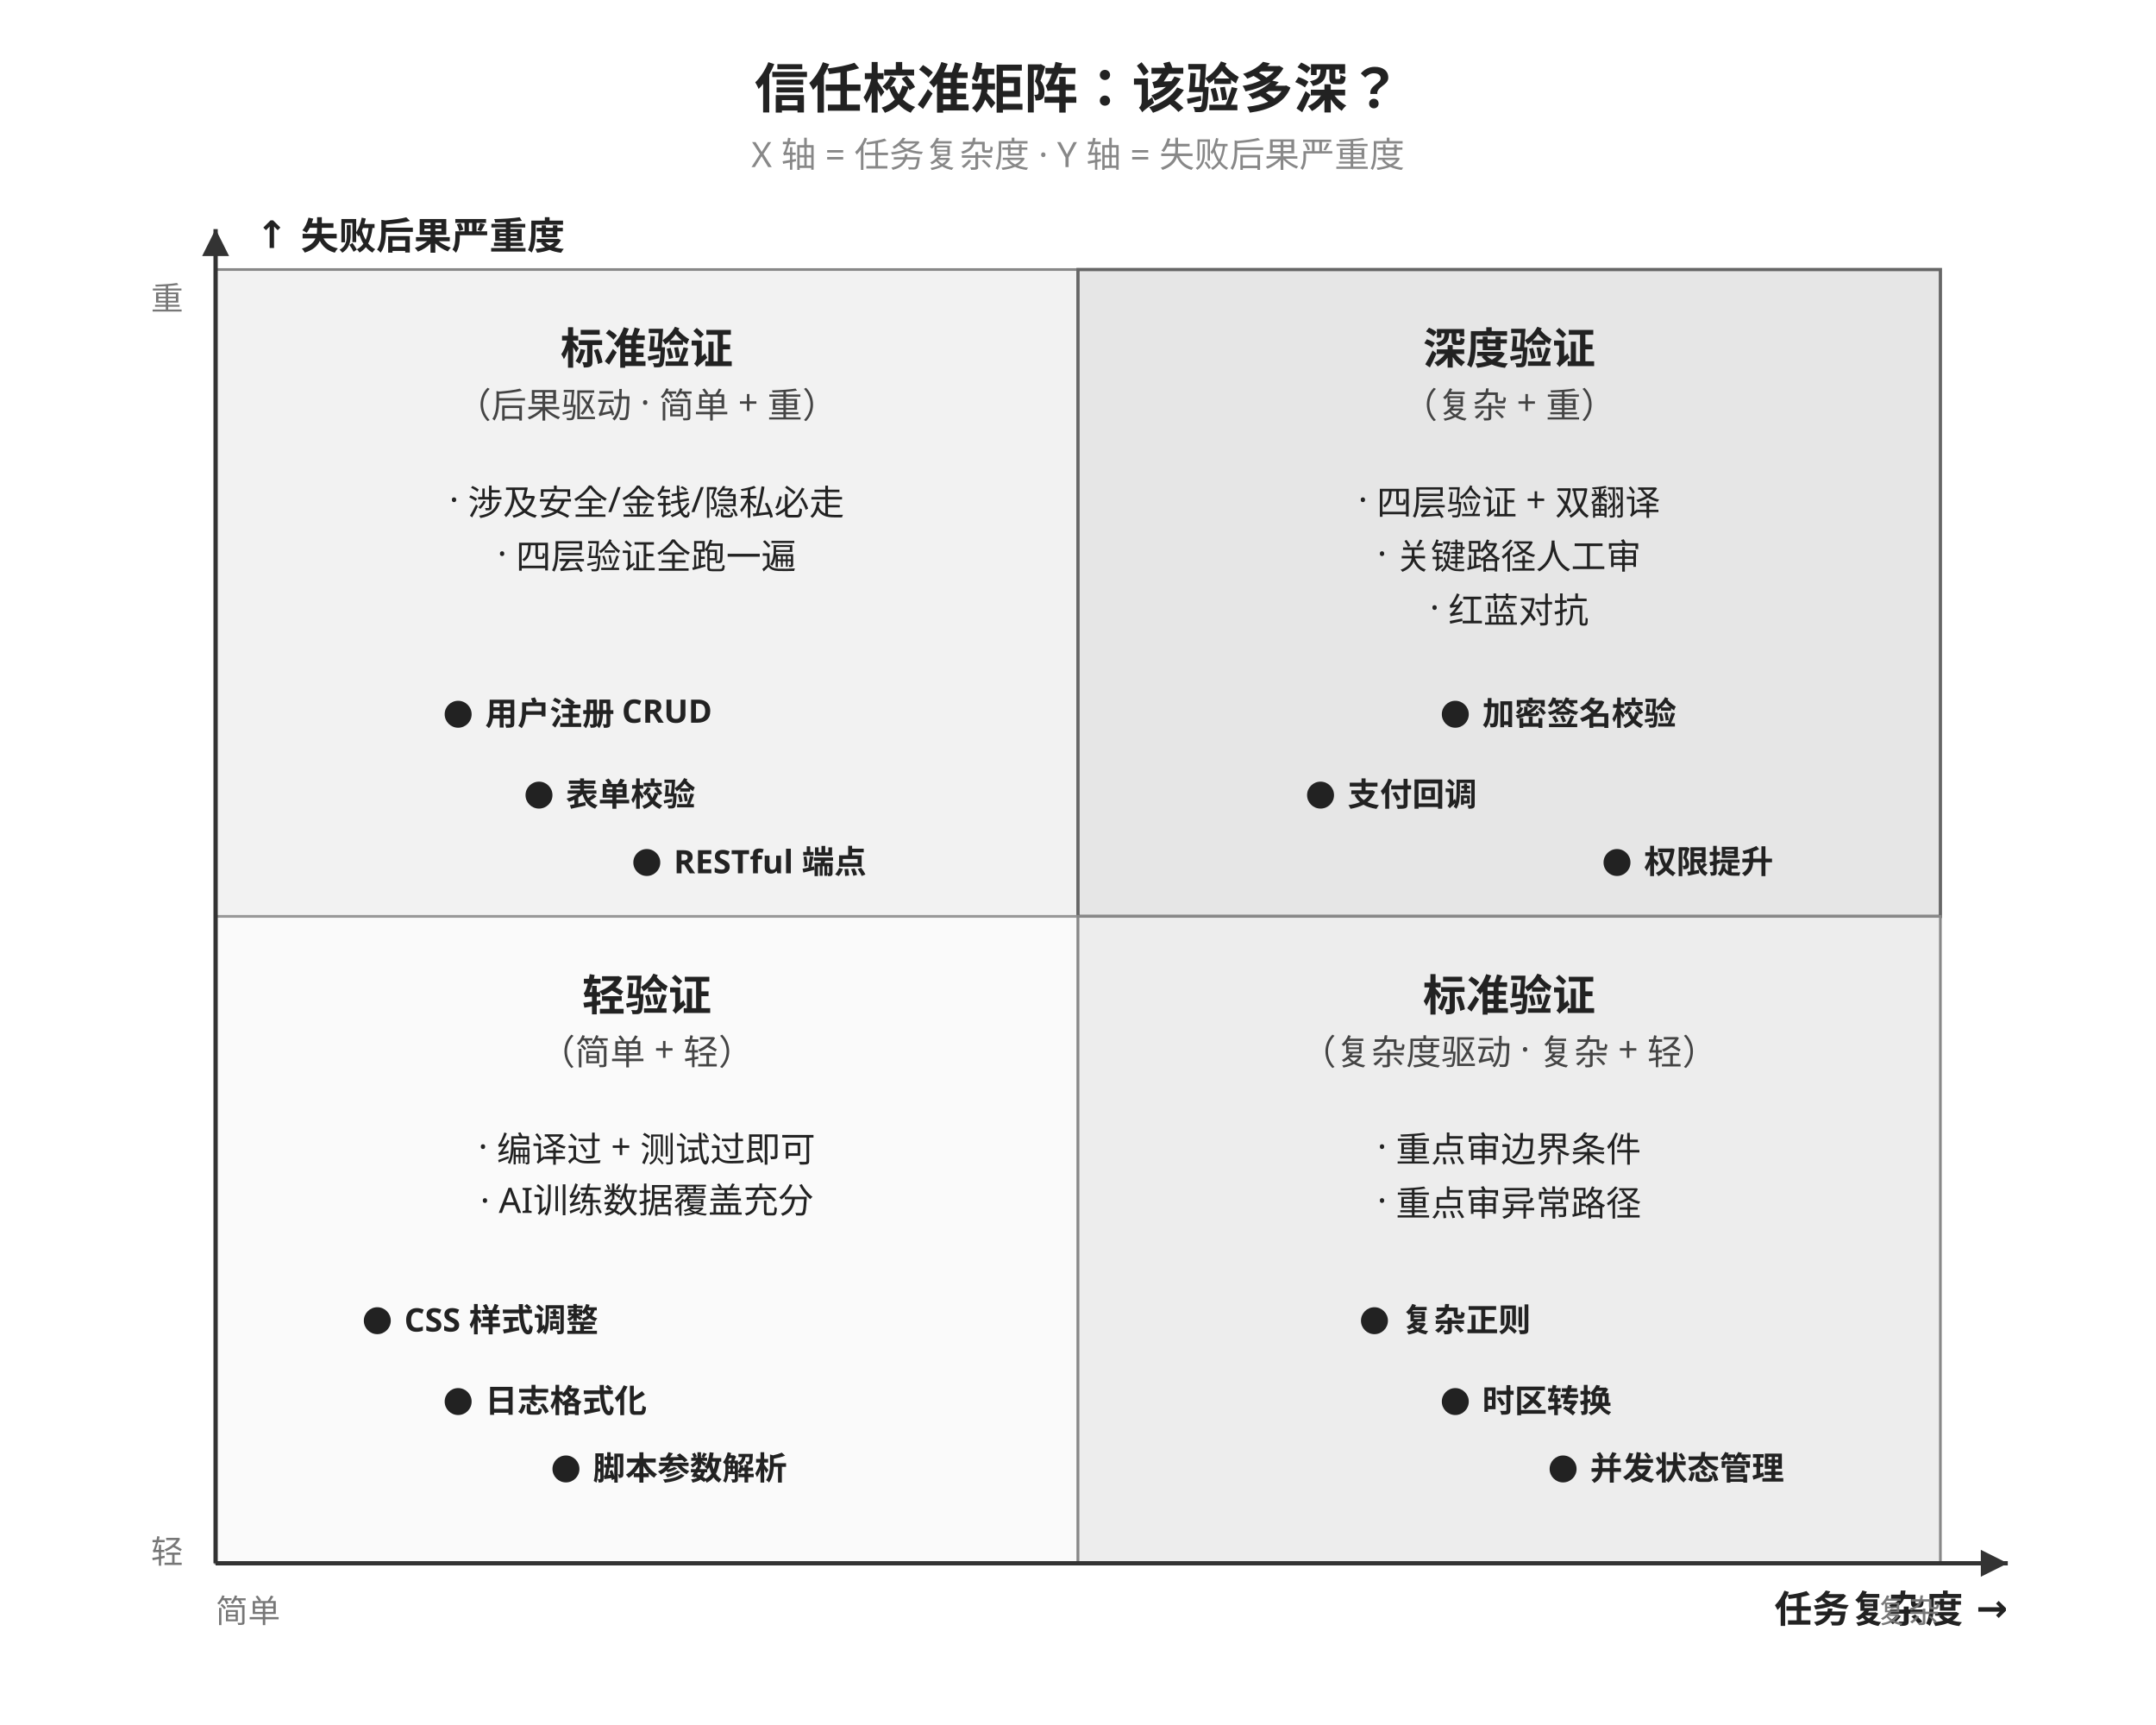
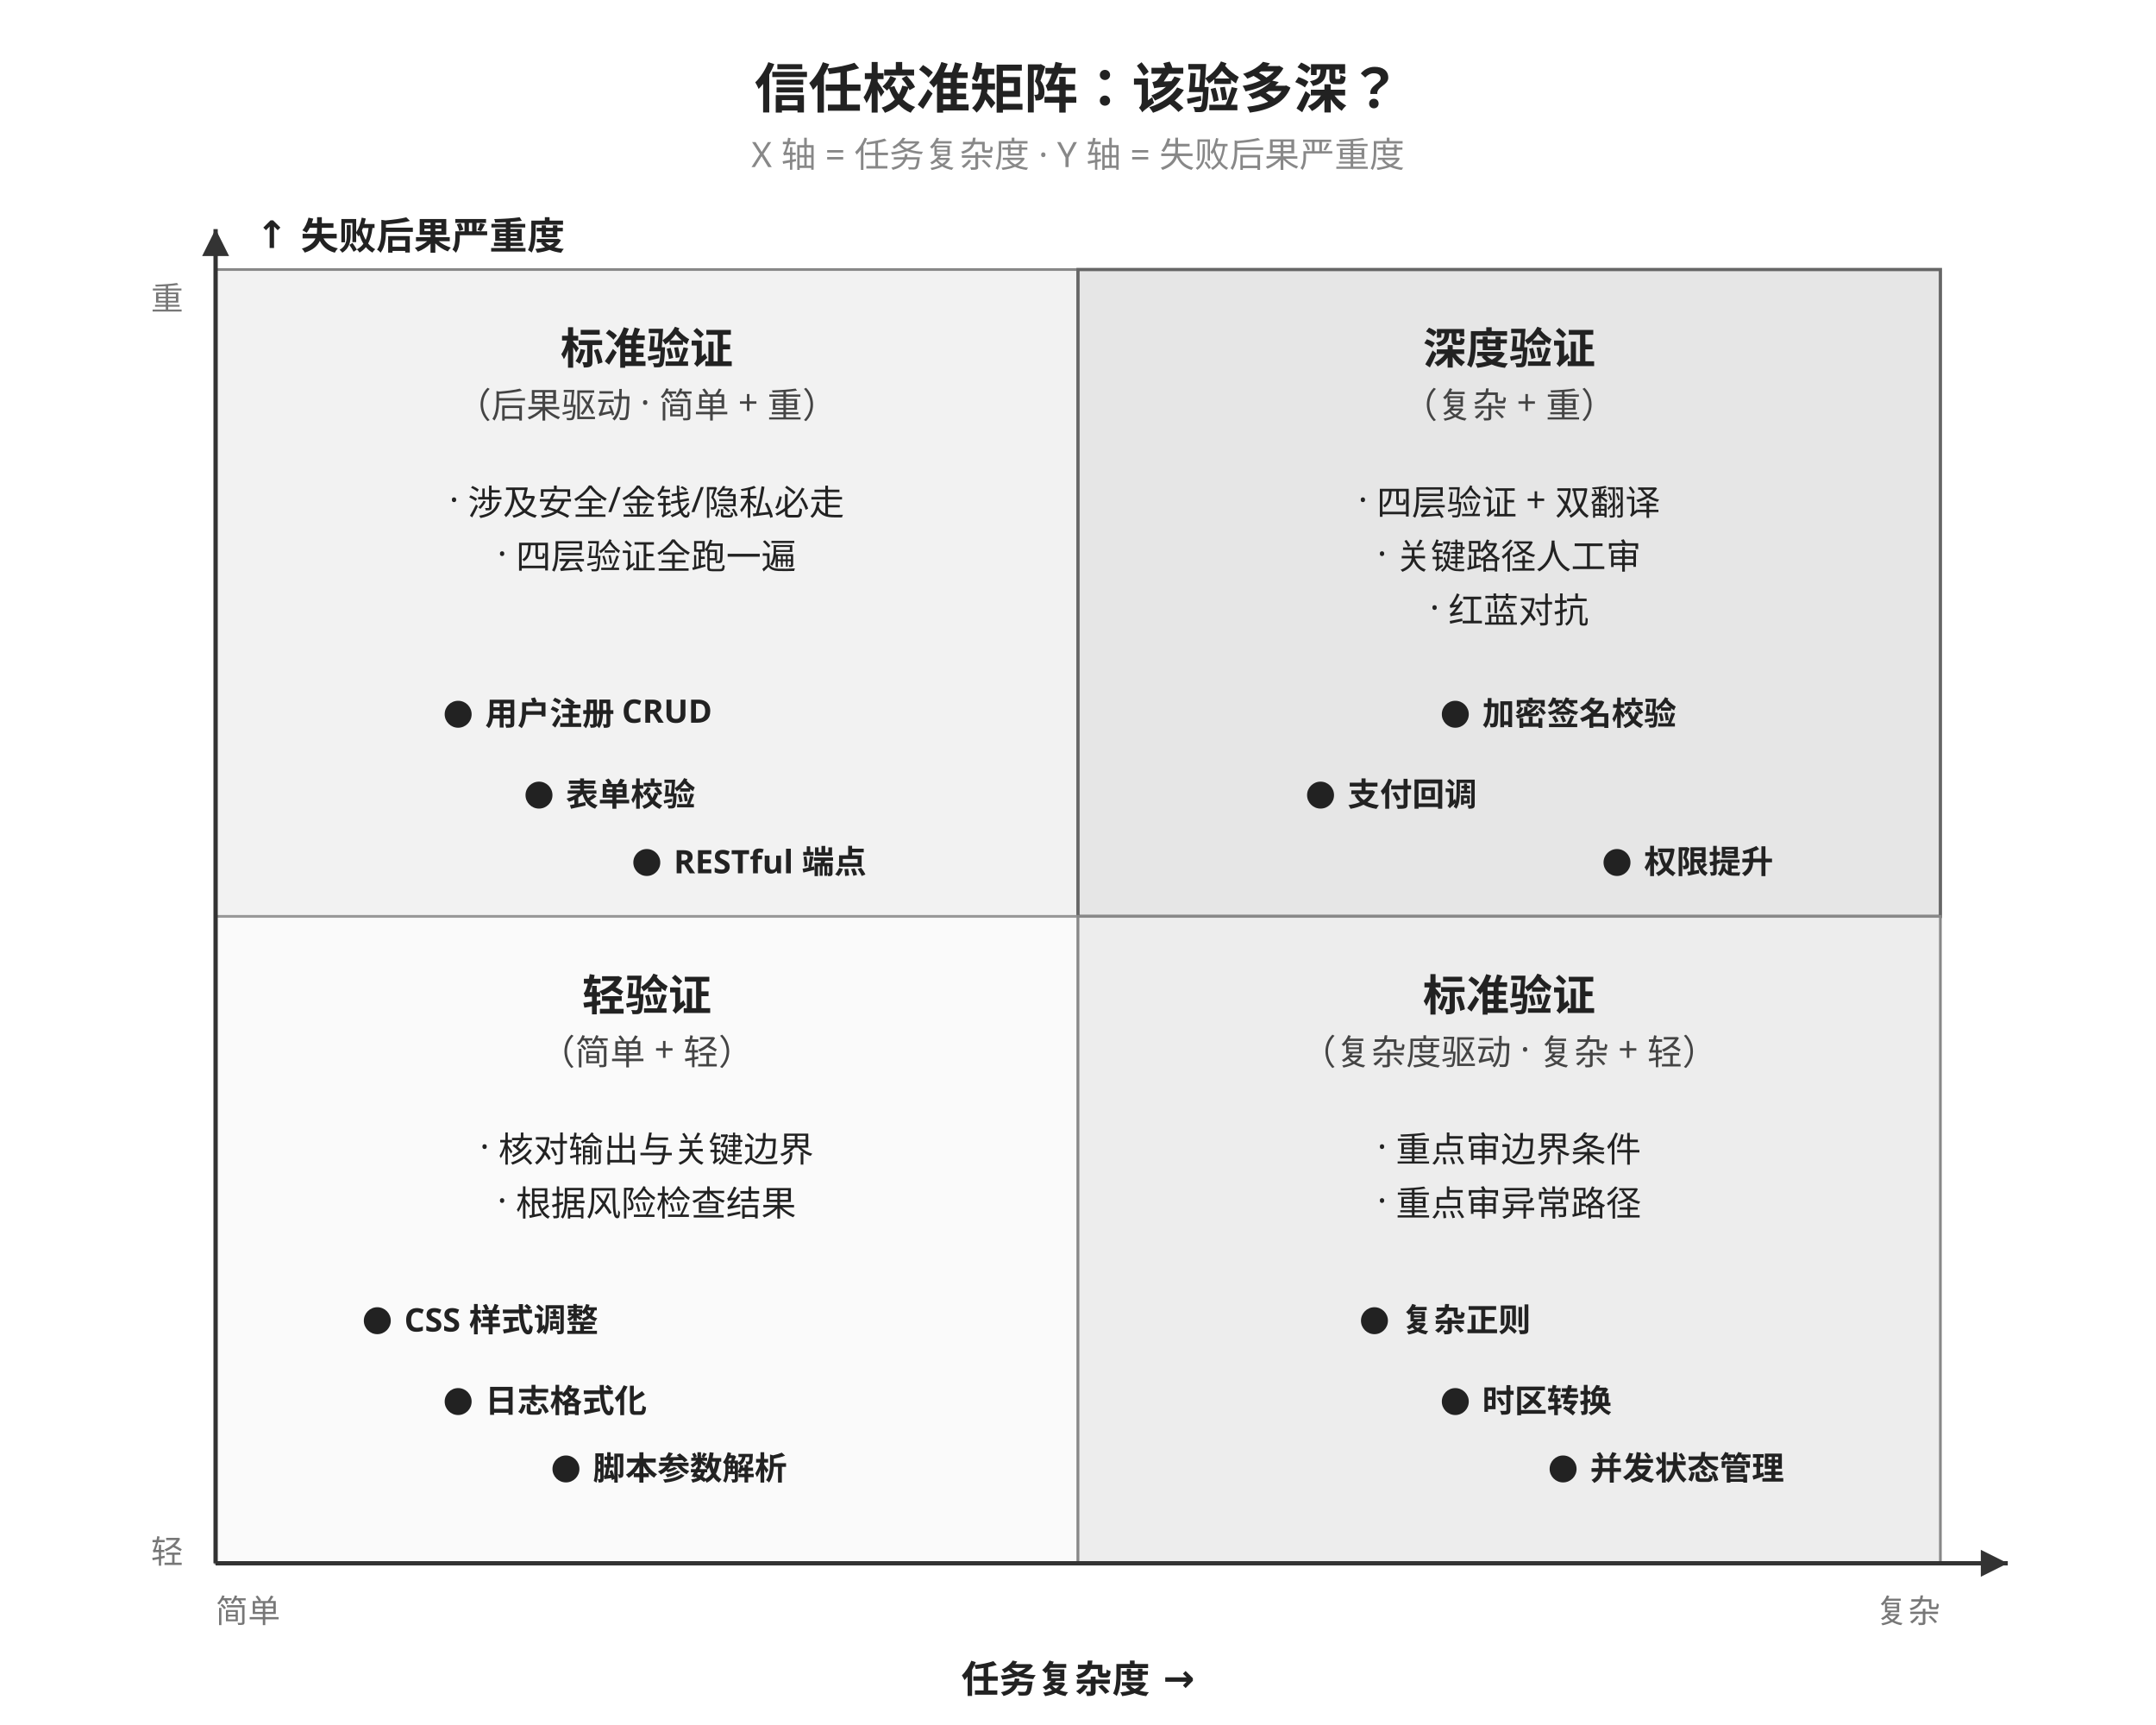
<svg xmlns="http://www.w3.org/2000/svg" width="800" height="640" viewBox="0 0 800 640" font-family="Microsoft YaHei, Noto Sans SC, sans-serif">
  <rect width="800" height="640" fill="#fff" />
  <text x="400" y="40" text-anchor="middle" font-size="20" font-weight="700" fill="#222">信任校准矩阵：该验多深？</text>
  <text x="400" y="62" text-anchor="middle" font-size="13" fill="#888">X 轴 = 任务复杂度 · Y 轴 = 失败后果严重度</text>
  <rect x="80" y="100" width="320" height="240" fill="#f2f2f2" stroke="#888" stroke-width="1" />
  <rect x="400" y="100" width="320" height="240" fill="#e6e6e6" stroke="#666" stroke-width="1.2" />
  <rect x="80" y="340" width="320" height="240" fill="#fafafa" stroke="#999" stroke-width="1" />
  <rect x="400" y="340" width="320" height="240" fill="#ededed" stroke="#888" stroke-width="1" />
  <text x="240" y="135" text-anchor="middle" font-size="16" font-weight="700" fill="#222">标准验证</text>
  <text x="240" y="155" text-anchor="middle" font-size="13" fill="#444">（后果驱动 · 简单 + 重）</text>
  <text x="560" y="135" text-anchor="middle" font-size="16" font-weight="700" fill="#222">深度验证</text>
  <text x="560" y="155" text-anchor="middle" font-size="13" fill="#444">（复杂 + 重）</text>
  <text x="240" y="375" text-anchor="middle" font-size="16" font-weight="700" fill="#222">轻验证</text>
  <text x="240" y="395" text-anchor="middle" font-size="13" fill="#444">（简单 + 轻）</text>
  <text x="560" y="375" text-anchor="middle" font-size="16" font-weight="700" fill="#222">标准验证</text>
  <text x="560" y="395" text-anchor="middle" font-size="13" fill="#444">（复杂度驱动 · 复杂 + 轻）</text>
  <text x="240" y="190" text-anchor="middle" font-size="13" fill="#222">· 涉及安全/金钱/隐私必走</text>
  <text x="240" y="210" text-anchor="middle" font-size="13" fill="#222">· 四层验证全跑一遍</text>
  <text x="560" y="190" text-anchor="middle" font-size="13" fill="#222">· 四层验证 + 双翻译</text>
  <text x="560" y="210" text-anchor="middle" font-size="13" fill="#222">· 关键路径人工审</text>
  <text x="560" y="230" text-anchor="middle" font-size="13" fill="#222">· 红蓝对抗</text>
-   <text x="240" y="430" text-anchor="middle" font-size="13" fill="#222">· 编译过 + 测试过即可</text>
-   <text x="240" y="450" text-anchor="middle" font-size="13" fill="#222">· AI训练数据覆盖充分</text>
+   <text x="240" y="430" text-anchor="middle" font-size="13" fill="#222">· 核对输出与关键边界</text>
+   <text x="240" y="450" text-anchor="middle" font-size="13" fill="#222">· 根据风险检查结果</text>
  <text x="560" y="430" text-anchor="middle" font-size="13" fill="#222">· 重点审边界条件</text>
  <text x="560" y="450" text-anchor="middle" font-size="13" fill="#222">· 重点审异常路径</text>
  <circle cx="540" cy="265" r="5" fill="#222" />
  <text x="550" y="269" text-anchor="start" font-size="12" font-weight="600" fill="#222">加密签名校验</text>
  <circle cx="490" cy="295" r="5" fill="#222" />
  <text x="500" y="299" text-anchor="start" font-size="12" font-weight="600" fill="#222">支付回调</text>
  <circle cx="600" cy="320" r="5" fill="#222" />
  <text x="610" y="324" text-anchor="start" font-size="12" font-weight="600" fill="#222">权限提升</text>
  <circle cx="170" cy="265" r="5" fill="#222" />
  <text x="180" y="269" text-anchor="start" font-size="12" font-weight="600" fill="#222">用户注册 CRUD</text>
  <circle cx="200" cy="295" r="5" fill="#222" />
  <text x="210" y="299" text-anchor="start" font-size="12" font-weight="600" fill="#222">表单校验</text>
  <circle cx="240" cy="320" r="5" fill="#222" />
  <text x="250" y="324" text-anchor="start" font-size="12" font-weight="600" fill="#222">RESTful 端点</text>
  <circle cx="140" cy="490" r="5" fill="#222" />
  <text x="150" y="494" text-anchor="start" font-size="12" font-weight="600" fill="#222">CSS 样式调整</text>
  <circle cx="170" cy="520" r="5" fill="#222" />
  <text x="180" y="524" text-anchor="start" font-size="12" font-weight="600" fill="#222">日志格式化</text>
  <circle cx="210" cy="545" r="5" fill="#222" />
  <text x="220" y="549" text-anchor="start" font-size="12" font-weight="600" fill="#222">脚本参数解析</text>
  <circle cx="510" cy="490" r="5" fill="#222" />
  <text x="520" y="494" text-anchor="start" font-size="12" font-weight="600" fill="#222">复杂正则</text>
  <circle cx="540" cy="520" r="5" fill="#222" />
  <text x="550" y="524" text-anchor="start" font-size="12" font-weight="600" fill="#222">时区转换</text>
  <circle cx="580" cy="545" r="5" fill="#222" />
  <text x="590" y="549" text-anchor="start" font-size="12" font-weight="600" fill="#222">并发状态管理</text>
  <line x1="80" y1="580" x2="745" y2="580" stroke="#333" stroke-width="1.6" />
  <polygon points="745,580 735,575 735,585" fill="#333" />
-   <text x="745" y="602" text-anchor="end" font-size="14" font-weight="600" fill="#222">任务复杂度 →</text>
+   <text x="400" y="628" text-anchor="middle" font-size="14" font-weight="600" fill="#222">任务复杂度 →</text>
  <text x="80" y="602" text-anchor="start" font-size="12" fill="#777">简单</text>
  <text x="720" y="602" text-anchor="end" font-size="12" fill="#777">复杂</text>
  <line x1="80" y1="580" x2="80" y2="85" stroke="#333" stroke-width="1.6" />
  <polygon points="80,85 75,95 85,95" fill="#333" />
  <text x="95" y="92" text-anchor="start" font-size="14" font-weight="600" fill="#222">↑ 失败后果严重度</text>
  <text x="68" y="580" text-anchor="end" font-size="12" fill="#777">轻</text>
  <text x="68" y="115" text-anchor="end" font-size="12" fill="#777">重</text>
</svg>
